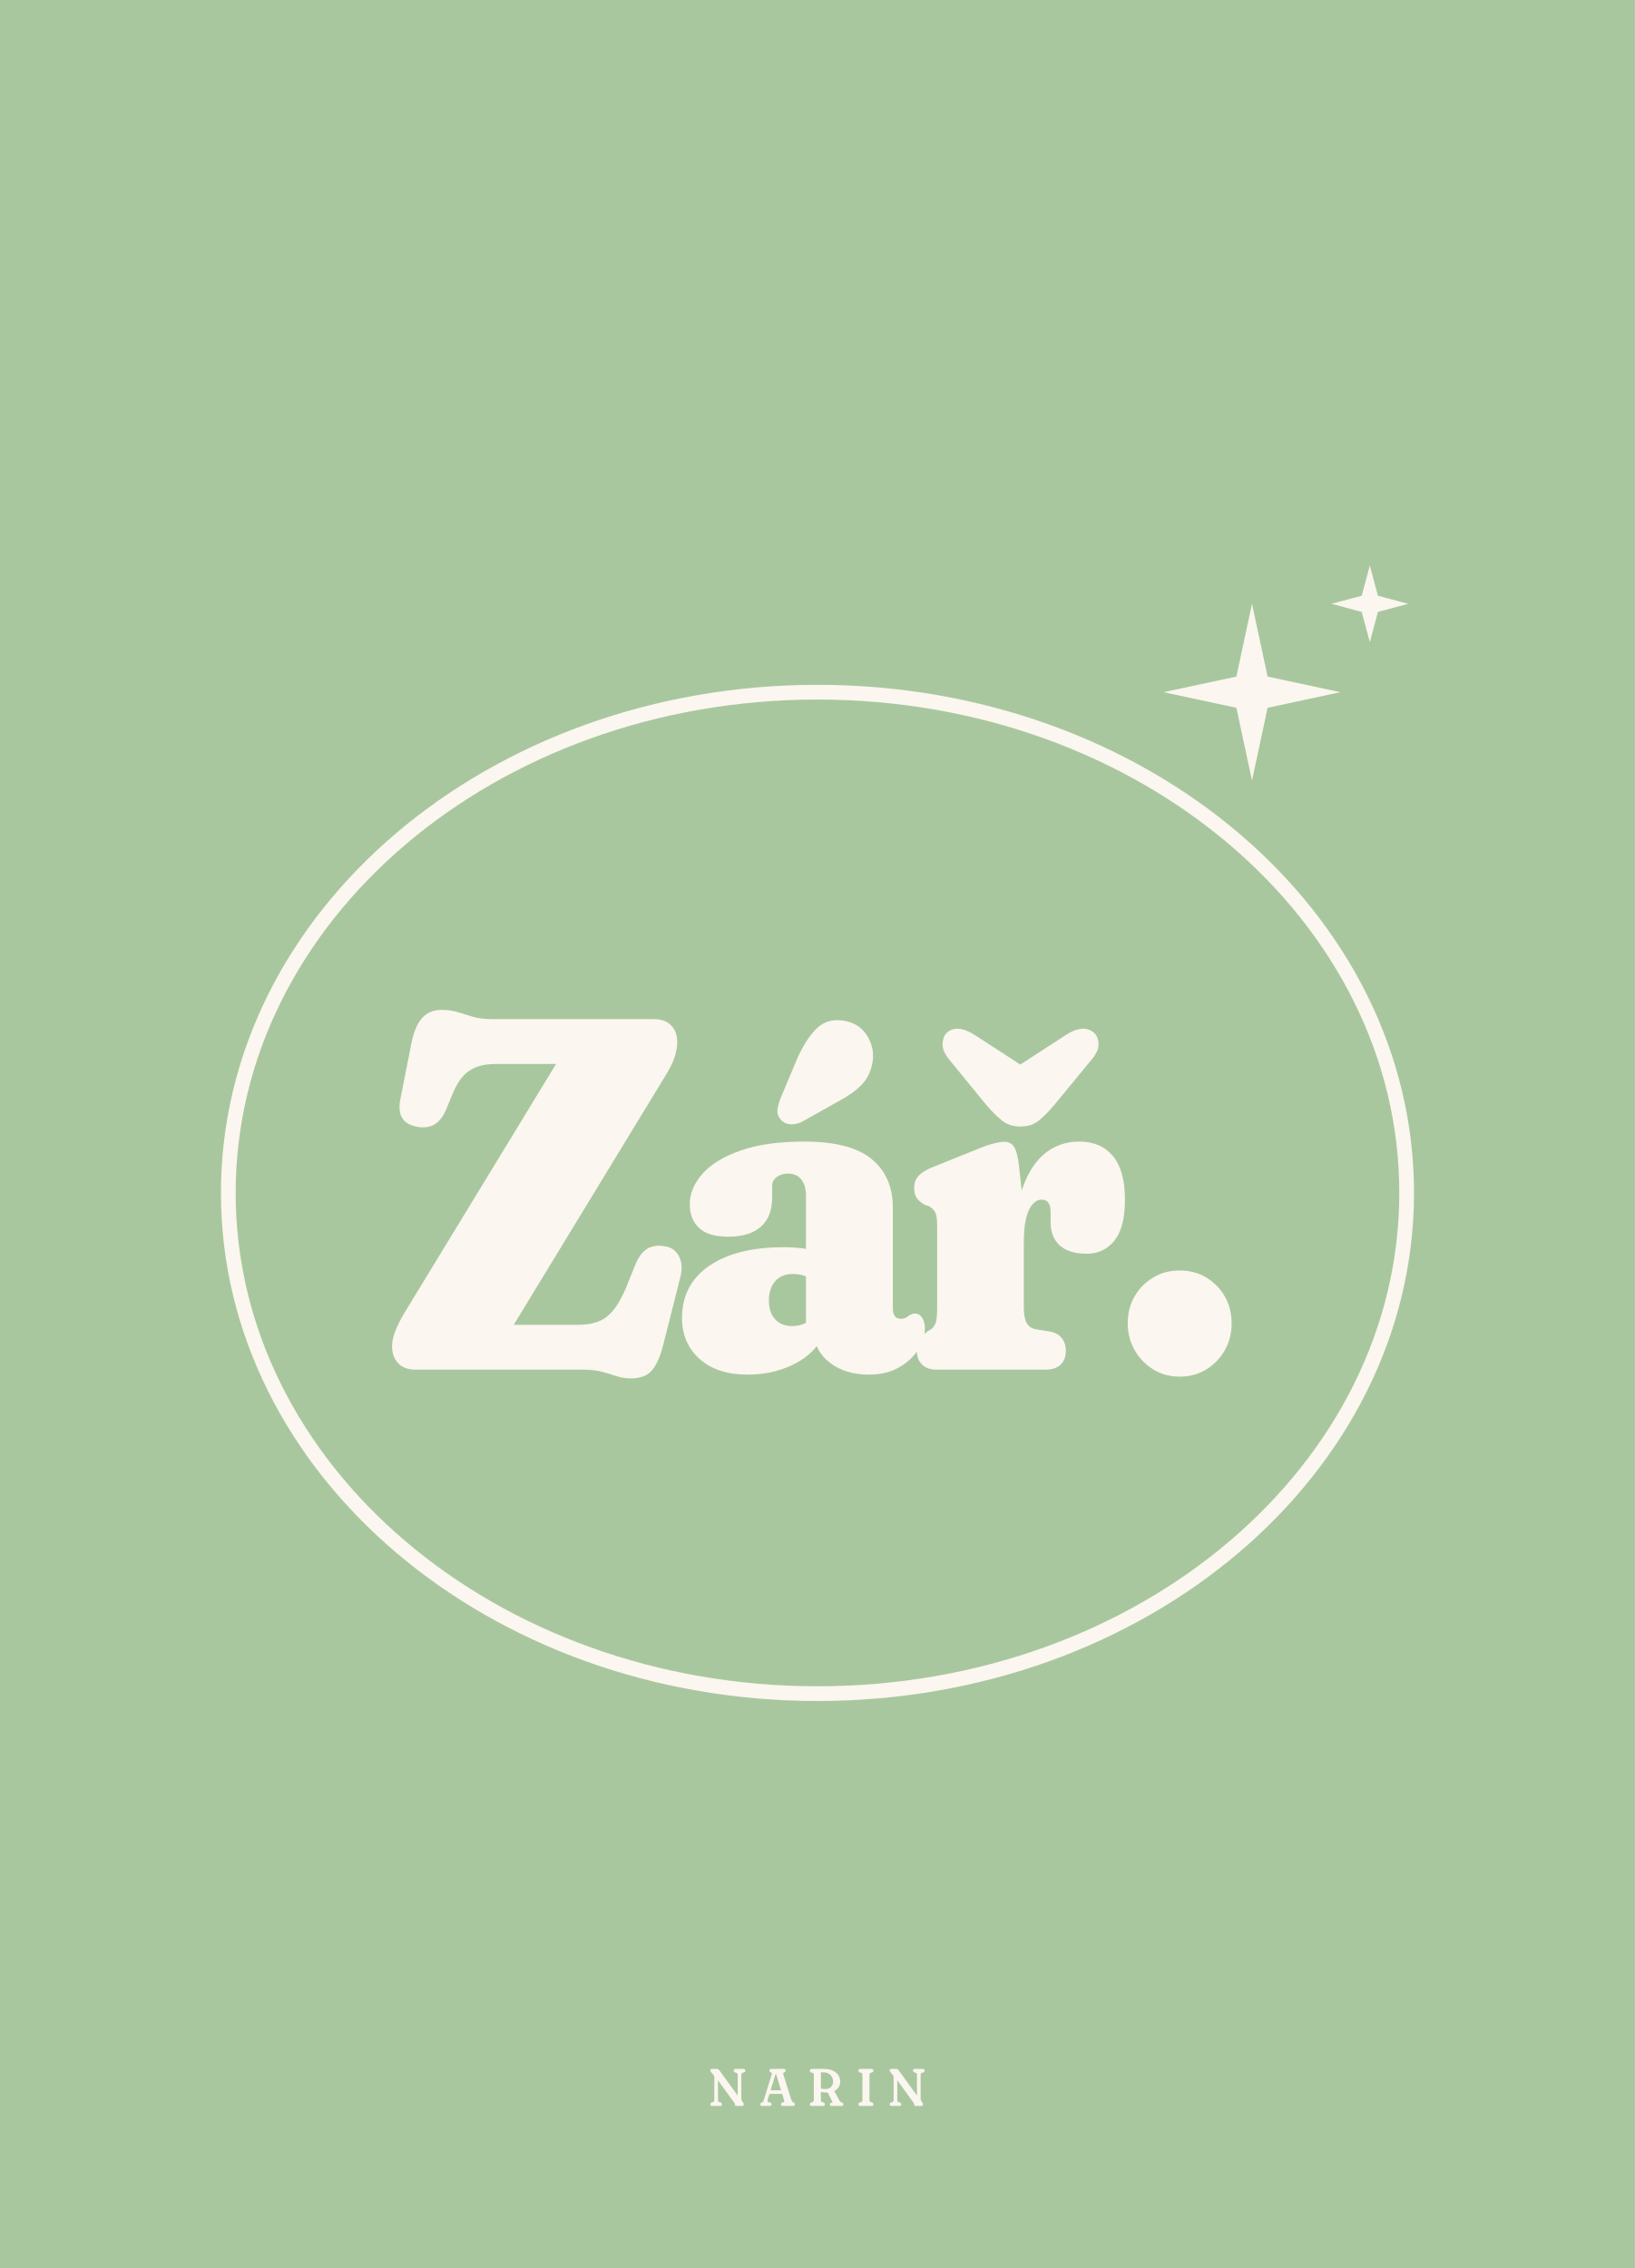
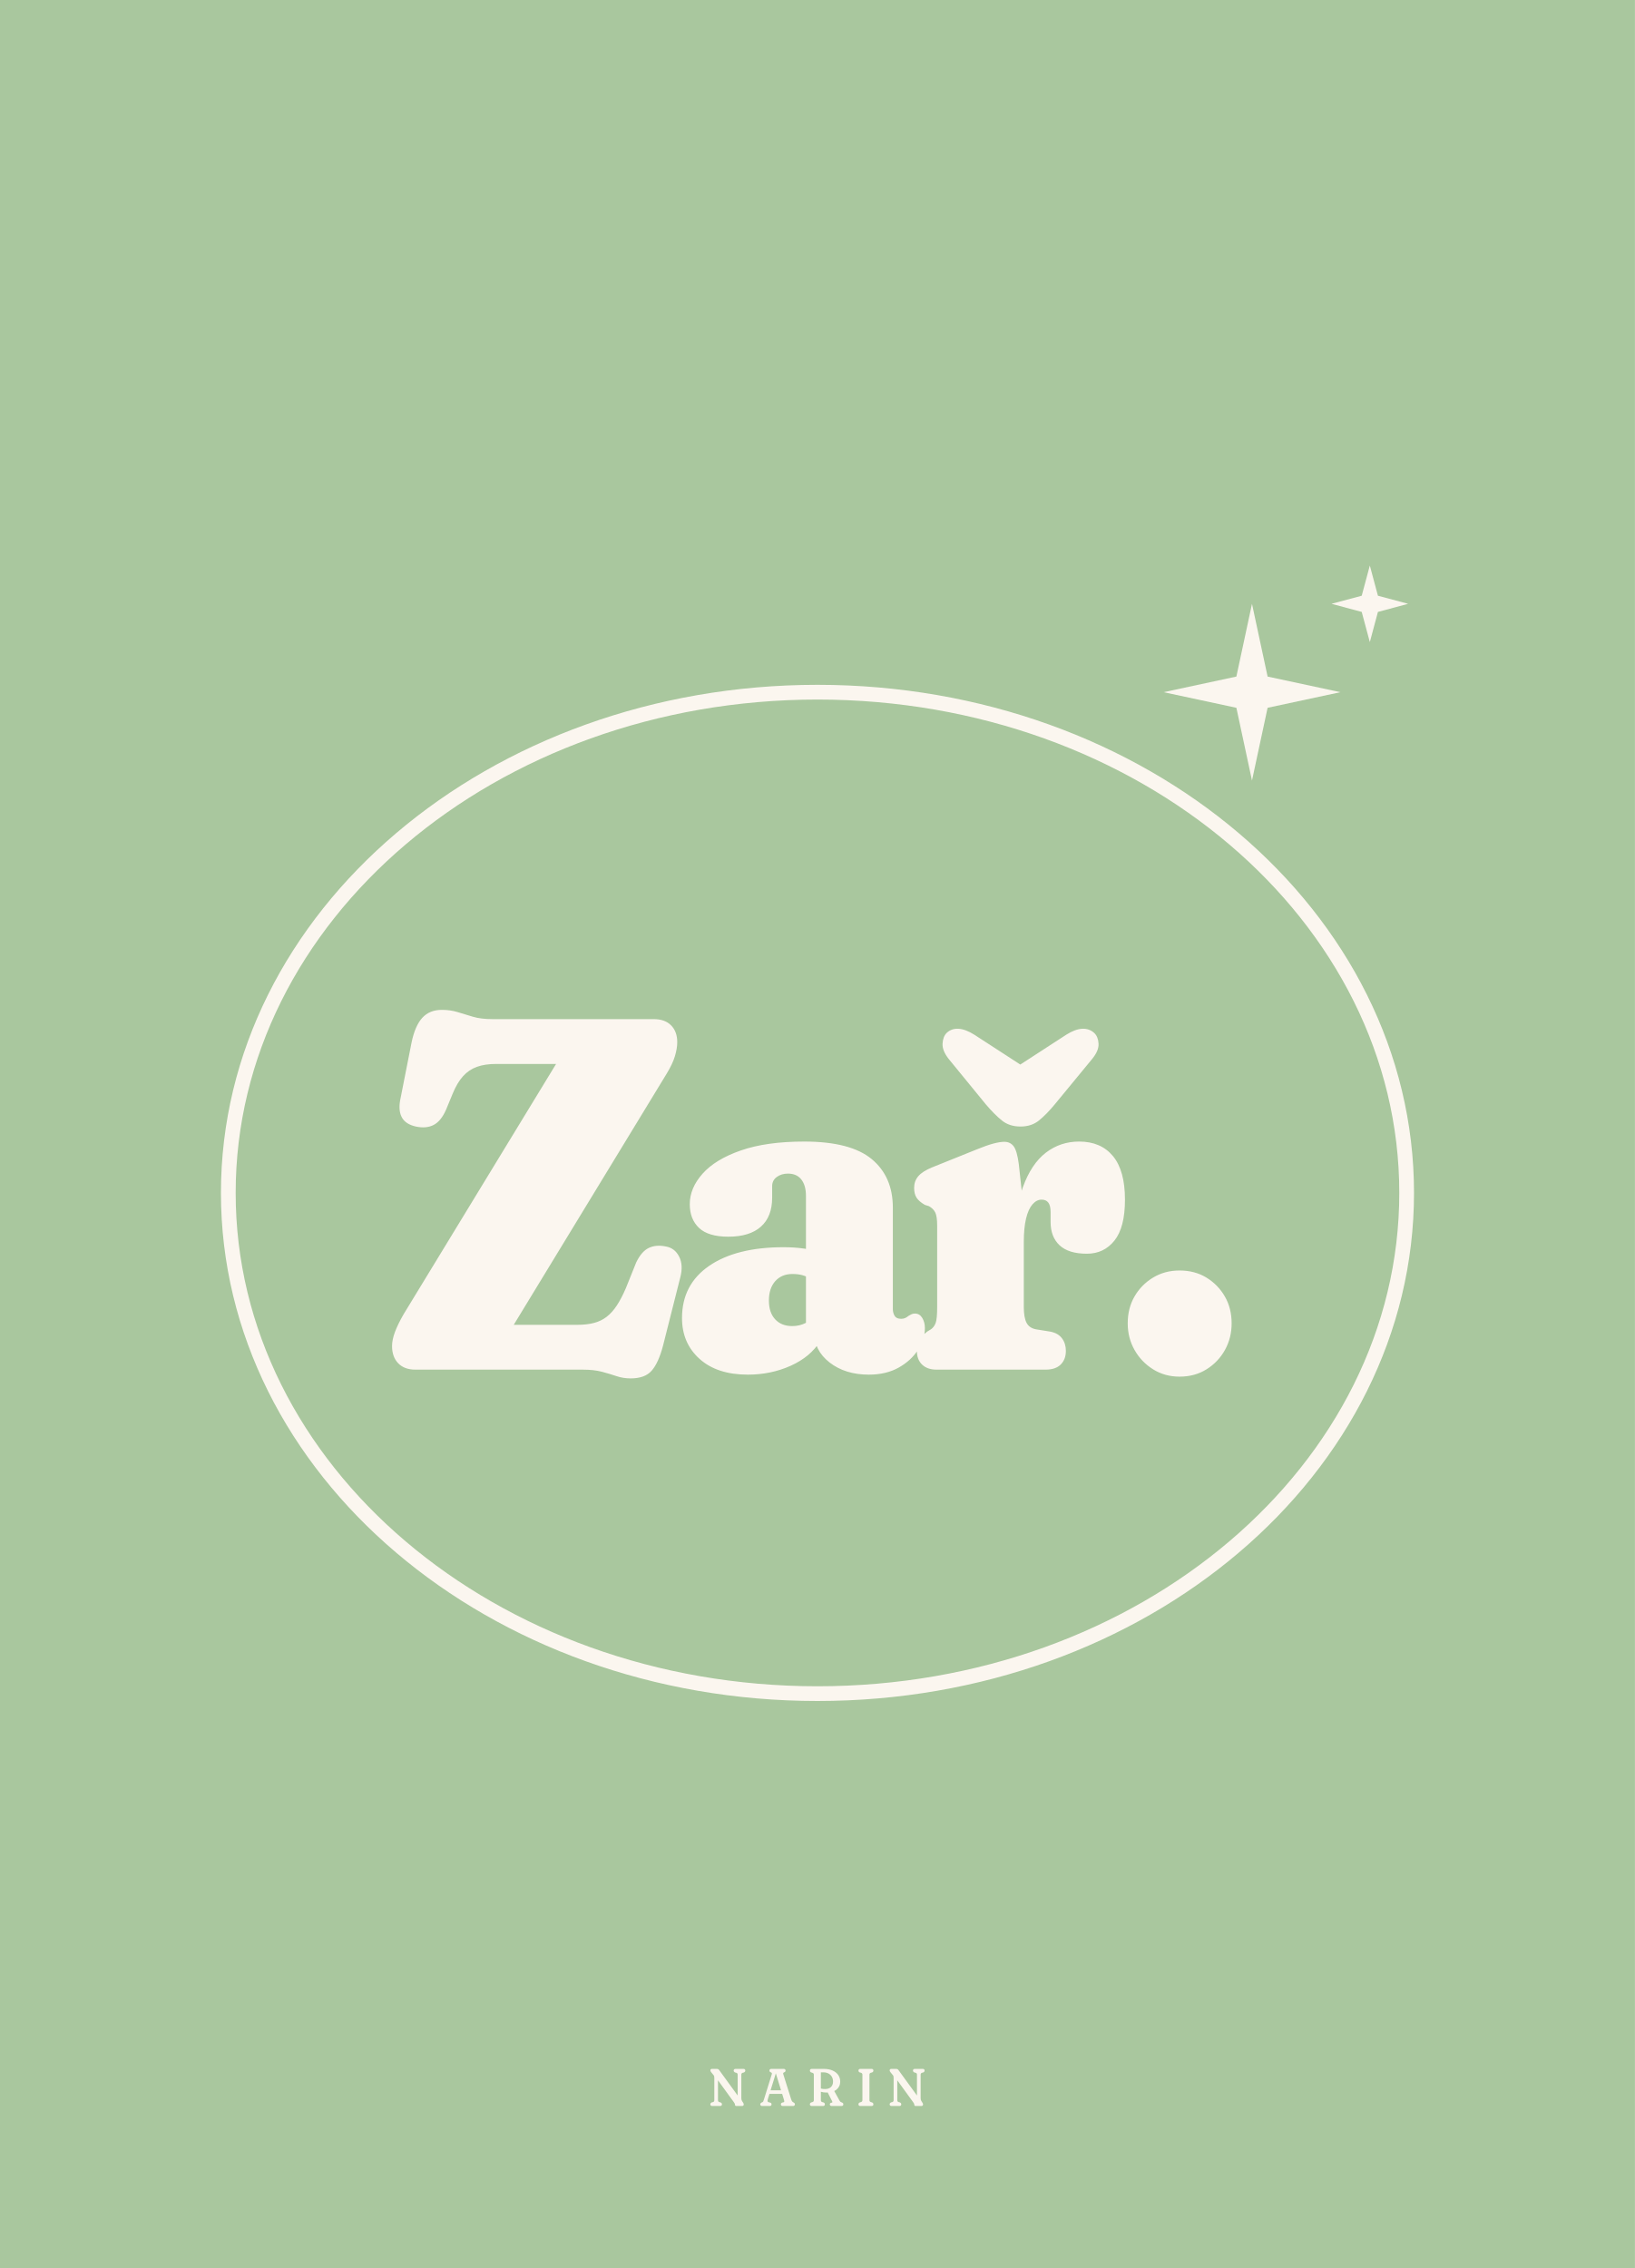
<svg xmlns="http://www.w3.org/2000/svg" width="111mm" height="154mm" viewBox="0 0 111 154">
  <rect width="111" height="154" fill="#A9C79E" />
  <ellipse cx="55.5" cy="81.0" rx="40" ry="34" fill="none" stroke="#FBF6EF" stroke-width="1" />
-   <path fill="#FBF6EF" d="M45.249 72.923 33.74 91.827 28.776 89.957H39.18Q39.843 89.957 40.328 89.829Q40.812 89.702 41.186 89.413Q41.56 89.124 41.874 88.648Q42.189 88.172 42.495 87.458L43.192 85.724Q43.549 84.976 44.042 84.738Q44.535 84.5 45.198 84.636Q45.81 84.738 46.108 85.325Q46.405 85.911 46.184 86.744L45.011 91.385Q44.705 92.541 44.246 93.068Q43.787 93.595 42.818 93.595Q42.308 93.595 41.858 93.442Q41.407 93.289 40.863 93.144Q40.319 93.0 39.554 93.0H28.198Q27.45 93.0 27.033 92.566Q26.617 92.133 26.617 91.402Q26.617 90.977 26.812 90.45Q27.008 89.923 27.399 89.243L39.027 70.152L40.166 72.243H33.689Q32.924 72.243 32.38 72.439Q31.836 72.634 31.436 73.076Q31.037 73.518 30.731 74.266L30.289 75.337Q29.949 76.119 29.447 76.382Q28.946 76.646 28.232 76.493Q27.552 76.34 27.297 75.898Q27.042 75.456 27.161 74.742L27.943 70.781Q28.181 69.642 28.674 69.106Q29.167 68.571 30.0 68.571Q30.578 68.571 31.071 68.724Q31.564 68.877 32.108 69.038Q32.652 69.2 33.434 69.2H44.382Q45.147 69.2 45.564 69.625Q45.98 70.05 45.98 70.764Q45.98 71.189 45.819 71.724Q45.657 72.26 45.249 72.923ZM55.262 90.399V89.94L54.718 89.889V81.202Q54.718 80.488 54.403 80.088Q54.089 79.689 53.494 79.689Q53.052 79.689 52.737 79.918Q52.423 80.148 52.423 80.539V81.321Q52.423 82.613 51.658 83.293Q50.893 83.973 49.448 83.973Q48.088 83.973 47.459 83.378Q46.83 82.783 46.83 81.763Q46.83 80.675 47.697 79.697Q48.564 78.72 50.298 78.117Q52.032 77.513 54.599 77.513Q57.744 77.513 59.18 78.703Q60.617 79.893 60.617 82.001V88.886Q60.617 89.141 60.736 89.345Q60.855 89.549 61.178 89.549Q61.348 89.549 61.467 89.49Q61.586 89.43 61.688 89.345Q61.773 89.294 61.875 89.243Q61.977 89.192 62.113 89.192Q62.436 89.192 62.614 89.489Q62.793 89.787 62.793 90.178Q62.793 90.926 62.325 91.657Q61.858 92.388 61.008 92.864Q60.158 93.34 58.985 93.34Q57.387 93.34 56.324 92.516Q55.262 91.691 55.262 90.399ZM46.303 89.498Q46.303 87.22 48.147 85.953Q49.992 84.687 53.205 84.687Q53.936 84.687 54.59 84.78Q55.245 84.874 55.653 85.044L55.092 86.863Q54.752 86.659 54.463 86.583Q54.174 86.506 53.8 86.506Q53.069 86.506 52.635 86.99Q52.202 87.475 52.202 88.308Q52.202 89.124 52.627 89.583Q53.052 90.042 53.783 90.042Q54.293 90.042 54.701 89.829Q55.109 89.617 55.313 89.328L55.687 91.062Q55.024 92.133 53.681 92.737Q52.338 93.34 50.774 93.34Q48.683 93.34 47.493 92.269Q46.303 91.198 46.303 89.498ZM54.072 72.005Q54.65 70.645 55.406 69.871Q56.163 69.098 57.353 69.319Q58.373 69.506 58.883 70.347Q59.393 71.189 59.24 72.107Q59.087 73.025 58.526 73.629Q57.965 74.232 56.809 74.844L54.514 76.136Q54.123 76.357 53.698 76.34Q53.273 76.323 53.018 76.034Q52.729 75.711 52.788 75.311Q52.848 74.912 53.035 74.47ZM68.862 84.738Q68.862 82.222 69.44 80.624Q70.018 79.026 71.004 78.269Q71.99 77.513 73.265 77.513Q74.744 77.513 75.56 78.499Q76.376 79.485 76.376 81.457Q76.376 83.344 75.662 84.237Q74.948 85.129 73.792 85.129Q72.551 85.129 71.939 84.559Q71.327 83.99 71.327 82.97V82.307Q71.327 81.865 71.174 81.661Q71.021 81.457 70.715 81.457Q70.375 81.457 70.094 81.78Q69.814 82.103 69.661 82.74Q69.508 83.378 69.508 84.33ZM69.168 79.043 69.508 82.171V88.75Q69.508 89.464 69.695 89.821Q69.882 90.178 70.341 90.263L71.293 90.416Q71.837 90.518 72.101 90.875Q72.364 91.232 72.364 91.725Q72.364 92.303 72.016 92.651Q71.667 93.0 70.987 93.0H63.575Q62.963 93.0 62.606 92.66Q62.249 92.32 62.249 91.725Q62.249 91.266 62.427 90.977Q62.606 90.688 62.946 90.416L63.201 90.263Q63.422 90.11 63.524 89.829Q63.626 89.549 63.626 88.75V83.225Q63.626 82.596 63.498 82.333Q63.371 82.069 63.065 81.899L62.793 81.814Q62.385 81.576 62.224 81.321Q62.062 81.066 62.062 80.658Q62.062 80.199 62.343 79.868Q62.623 79.536 63.286 79.264L66.329 78.04Q66.992 77.768 67.442 77.649Q67.893 77.53 68.182 77.53Q68.59 77.53 68.82 77.836Q69.049 78.142 69.168 79.043ZM70.596 73.144 66.142 70.254Q65.547 69.88 65.071 69.855Q64.595 69.829 64.272 70.135Q64.017 70.39 63.992 70.866Q63.966 71.342 64.408 71.903L66.924 74.98Q67.502 75.66 68.012 76.076Q68.522 76.493 69.287 76.493Q70.035 76.493 70.545 76.076Q71.055 75.66 71.616 74.98L74.149 71.903Q74.608 71.342 74.583 70.866Q74.557 70.39 74.285 70.135Q73.945 69.829 73.469 69.855Q72.993 69.88 72.398 70.254L67.944 73.144ZM80.082 93.476Q79.079 93.476 78.28 92.975Q77.481 92.473 77.022 91.657Q76.563 90.841 76.563 89.855Q76.563 88.835 77.022 88.036Q77.481 87.237 78.28 86.752Q79.079 86.268 80.082 86.268Q81.119 86.268 81.91 86.752Q82.7 87.237 83.159 88.036Q83.618 88.835 83.618 89.855Q83.618 90.841 83.168 91.657Q82.717 92.473 81.918 92.975Q81.119 93.476 80.082 93.476Z" />
+   <path fill="#FBF6EF" d="M45.249 72.923 33.74 91.827 28.776 89.957H39.18Q39.843 89.957 40.328 89.829Q40.812 89.702 41.186 89.413Q41.56 89.124 41.874 88.648Q42.189 88.172 42.495 87.458L43.192 85.724Q43.549 84.976 44.042 84.738Q44.535 84.5 45.198 84.636Q45.81 84.738 46.108 85.325Q46.405 85.911 46.184 86.744L45.011 91.385Q44.705 92.541 44.246 93.068Q43.787 93.595 42.818 93.595Q42.308 93.595 41.858 93.442Q41.407 93.289 40.863 93.144Q40.319 93.0 39.554 93.0H28.198Q27.45 93.0 27.033 92.566Q26.617 92.133 26.617 91.402Q26.617 90.977 26.812 90.45Q27.008 89.923 27.399 89.243L39.027 70.152L40.166 72.243H33.689Q32.924 72.243 32.38 72.439Q31.836 72.634 31.436 73.076Q31.037 73.518 30.731 74.266L30.289 75.337Q29.949 76.119 29.447 76.382Q28.946 76.646 28.232 76.493Q27.552 76.34 27.297 75.898Q27.042 75.456 27.161 74.742L27.943 70.781Q28.181 69.642 28.674 69.106Q29.167 68.571 30.0 68.571Q30.578 68.571 31.071 68.724Q31.564 68.877 32.108 69.038Q32.652 69.2 33.434 69.2H44.382Q45.147 69.2 45.564 69.625Q45.98 70.05 45.98 70.764Q45.98 71.189 45.819 71.724Q45.657 72.26 45.249 72.923ZM55.262 90.399V89.94L54.718 89.889V81.202Q54.718 80.488 54.403 80.088Q54.089 79.689 53.494 79.689Q53.052 79.689 52.737 79.918Q52.423 80.148 52.423 80.539V81.321Q52.423 82.613 51.658 83.293Q50.893 83.973 49.448 83.973Q48.088 83.973 47.459 83.378Q46.83 82.783 46.83 81.763Q46.83 80.675 47.697 79.697Q48.564 78.72 50.298 78.117Q52.032 77.513 54.599 77.513Q57.744 77.513 59.18 78.703Q60.617 79.893 60.617 82.001V88.886Q60.617 89.141 60.736 89.345Q60.855 89.549 61.178 89.549Q61.348 89.549 61.467 89.49Q61.586 89.43 61.688 89.345Q61.773 89.294 61.875 89.243Q61.977 89.192 62.113 89.192Q62.436 89.192 62.614 89.489Q62.793 89.787 62.793 90.178Q62.793 90.926 62.325 91.657Q61.858 92.388 61.008 92.864Q60.158 93.34 58.985 93.34Q57.387 93.34 56.324 92.516Q55.262 91.691 55.262 90.399ZM46.303 89.498Q46.303 87.22 48.147 85.953Q49.992 84.687 53.205 84.687Q53.936 84.687 54.59 84.78Q55.245 84.874 55.653 85.044L55.092 86.863Q54.752 86.659 54.463 86.583Q54.174 86.506 53.8 86.506Q53.069 86.506 52.635 86.99Q52.202 87.475 52.202 88.308Q52.202 89.124 52.627 89.583Q53.052 90.042 53.783 90.042Q54.293 90.042 54.701 89.829Q55.109 89.617 55.313 89.328L55.687 91.062Q55.024 92.133 53.681 92.737Q52.338 93.34 50.774 93.34Q48.683 93.34 47.493 92.269Q46.303 91.198 46.303 89.498ZM68.862 84.738Q68.862 82.222 69.44 80.624Q70.018 79.026 71.004 78.269Q71.99 77.513 73.265 77.513Q74.744 77.513 75.56 78.499Q76.376 79.485 76.376 81.457Q76.376 83.344 75.662 84.237Q74.948 85.129 73.792 85.129Q72.551 85.129 71.939 84.559Q71.327 83.99 71.327 82.97V82.307Q71.327 81.865 71.174 81.661Q71.021 81.457 70.715 81.457Q70.375 81.457 70.094 81.78Q69.814 82.103 69.661 82.74Q69.508 83.378 69.508 84.33ZM69.168 79.043 69.508 82.171V88.75Q69.508 89.464 69.695 89.821Q69.882 90.178 70.341 90.263L71.293 90.416Q71.837 90.518 72.101 90.875Q72.364 91.232 72.364 91.725Q72.364 92.303 72.016 92.651Q71.667 93.0 70.987 93.0H63.575Q62.963 93.0 62.606 92.66Q62.249 92.32 62.249 91.725Q62.249 91.266 62.427 90.977Q62.606 90.688 62.946 90.416L63.201 90.263Q63.422 90.11 63.524 89.829Q63.626 89.549 63.626 88.75V83.225Q63.626 82.596 63.498 82.333Q63.371 82.069 63.065 81.899L62.793 81.814Q62.385 81.576 62.224 81.321Q62.062 81.066 62.062 80.658Q62.062 80.199 62.343 79.868Q62.623 79.536 63.286 79.264L66.329 78.04Q66.992 77.768 67.442 77.649Q67.893 77.53 68.182 77.53Q68.59 77.53 68.82 77.836Q69.049 78.142 69.168 79.043ZM70.596 73.144 66.142 70.254Q65.547 69.88 65.071 69.855Q64.595 69.829 64.272 70.135Q64.017 70.39 63.992 70.866Q63.966 71.342 64.408 71.903L66.924 74.98Q67.502 75.66 68.012 76.076Q68.522 76.493 69.287 76.493Q70.035 76.493 70.545 76.076Q71.055 75.66 71.616 74.98L74.149 71.903Q74.608 71.342 74.583 70.866Q74.557 70.39 74.285 70.135Q73.945 69.829 73.469 69.855Q72.993 69.88 72.398 70.254L67.944 73.144ZM80.082 93.476Q79.079 93.476 78.28 92.975Q77.481 92.473 77.022 91.657Q76.563 90.841 76.563 89.855Q76.563 88.835 77.022 88.036Q77.481 87.237 78.28 86.752Q79.079 86.268 80.082 86.268Q81.119 86.268 81.91 86.752Q82.7 87.237 83.159 88.036Q83.618 88.835 83.618 89.855Q83.618 90.841 83.168 91.657Q82.717 92.473 81.918 92.975Q81.119 93.476 80.082 93.476Z" />
  <path fill="#FBF6EF" d="M85.00 41.00 L86.06 45.94 L91.00 47.00 L86.06 48.06 L85.00 53.00 L83.94 48.06 L79.00 47.00 L83.94 45.94Z" />
  <path fill="#FBF6EF" d="M93.00 38.40 L93.55 40.45 L95.60 41.00 L93.55 41.55 L93.00 43.60 L92.45 41.55 L90.40 41.00 L92.45 40.45Z" />
  <path fill="#FBF6EF" d="M49.015 142.885Q49.015 142.939 48.982 142.969Q48.95 143.0 48.885 143.0H48.358Q48.293 143.0 48.26 142.969Q48.228 142.939 48.228 142.885Q48.228 142.798 48.325 142.755L48.41 142.735Q48.453 142.717 48.475 142.687Q48.496 142.656 48.496 142.595V141.108Q48.496 141.025 48.486 140.981Q48.476 140.937 48.444 140.903L48.293 140.718Q48.26 140.68 48.244 140.649Q48.228 140.619 48.228 140.581Q48.228 140.534 48.259 140.507Q48.289 140.48 48.338 140.48H48.653Q48.719 140.48 48.758 140.499Q48.797 140.518 48.833 140.57L50.147 142.377L50.082 142.604V140.885Q50.082 140.824 50.062 140.794Q50.042 140.764 49.994 140.745L49.909 140.725Q49.81 140.678 49.81 140.595Q49.81 140.541 49.843 140.511Q49.875 140.48 49.942 140.48H50.467Q50.536 140.48 50.567 140.511Q50.599 140.541 50.599 140.595Q50.599 140.682 50.5 140.725L50.417 140.745Q50.37 140.764 50.35 140.793Q50.33 140.822 50.33 140.885V142.455Q50.33 142.518 50.34 142.567Q50.35 142.617 50.375 142.658L50.444 142.762Q50.474 142.811 50.484 142.838Q50.494 142.865 50.494 142.892Q50.494 142.939 50.465 142.969Q50.435 143.0 50.383 143.0H49.996Q49.9 143.0 49.9 142.914Q49.9 142.878 49.887 142.846Q49.873 142.815 49.816 142.732L48.622 141.087L48.745 140.944V142.595Q48.745 142.658 48.765 142.687Q48.786 142.716 48.833 142.735L48.916 142.755Q49.015 142.798 49.015 142.885ZM52.15 141.936H53.187L53.196 142.176H52.143ZM52.381 142.885Q52.381 142.939 52.35 142.969Q52.319 143.0 52.251 143.0H51.747Q51.682 143.0 51.65 142.969Q51.617 142.939 51.617 142.885Q51.617 142.845 51.638 142.819Q51.659 142.793 51.698 142.768L51.756 142.744Q51.799 142.723 51.817 142.689Q51.835 142.654 51.864 142.559L52.39 140.871Q52.413 140.797 52.402 140.768Q52.391 140.739 52.341 140.718Q52.289 140.698 52.264 140.67Q52.238 140.642 52.238 140.595Q52.238 140.539 52.272 140.51Q52.305 140.48 52.368 140.48H53.201Q53.266 140.48 53.299 140.511Q53.333 140.541 53.333 140.595Q53.333 140.64 53.308 140.669Q53.282 140.698 53.23 140.718Q53.185 140.737 53.174 140.765Q53.164 140.793 53.185 140.863L53.705 142.519Q53.741 142.635 53.776 142.682Q53.812 142.73 53.871 142.759Q53.923 142.784 53.945 142.812Q53.966 142.84 53.966 142.885Q53.966 142.935 53.933 142.968Q53.9 143.0 53.835 143.0H53.146Q53.079 143.0 53.047 142.969Q53.016 142.939 53.016 142.885Q53.016 142.84 53.039 142.813Q53.063 142.786 53.106 142.768L53.207 142.744Q53.239 142.735 53.245 142.699Q53.25 142.663 53.223 142.57L52.645 140.694L52.701 140.692L52.134 142.518Q52.111 142.591 52.109 142.636Q52.107 142.681 52.127 142.707Q52.147 142.732 52.184 142.744L52.292 142.77Q52.341 142.788 52.361 142.815Q52.381 142.843 52.381 142.885ZM57.044 141.342Q57.044 141.513 56.976 141.655Q56.908 141.796 56.785 141.892Q56.663 141.988 56.499 142.023Q56.423 142.037 56.368 142.051Q56.312 142.066 56.25 142.076Q56.188 142.086 56.089 142.086Q55.999 142.086 55.906 142.072Q55.813 142.059 55.731 142.032Q55.649 142.005 55.588 141.969L55.595 141.754Q55.66 141.794 55.733 141.815Q55.806 141.835 55.878 141.842Q55.95 141.848 56.011 141.848Q56.27 141.848 56.413 141.714Q56.557 141.58 56.557 141.339Q56.557 141.159 56.477 141.017Q56.396 140.876 56.248 140.795Q56.099 140.714 55.892 140.714H55.73V142.602Q55.73 142.654 55.75 142.685Q55.77 142.716 55.817 142.734L55.909 142.759Q55.955 142.777 55.978 142.807Q56 142.838 56 142.885Q56 143.0 55.871 143.0H55.115Q55.052 143.0 55.019 142.97Q54.985 142.941 54.985 142.885Q54.985 142.797 55.073 142.759L55.158 142.735Q55.21 142.716 55.232 142.685Q55.253 142.654 55.253 142.602V140.878Q55.253 140.824 55.232 140.794Q55.21 140.764 55.158 140.745L55.073 140.721Q54.985 140.683 54.985 140.595Q54.985 140.539 55.019 140.51Q55.052 140.48 55.115 140.48H55.918Q56.279 140.48 56.53 140.593Q56.782 140.707 56.913 140.902Q57.044 141.097 57.044 141.342ZM56.134 141.963 56.594 141.902 57.001 142.64Q57.028 142.69 57.057 142.714Q57.086 142.737 57.143 142.757Q57.206 142.777 57.231 142.806Q57.255 142.834 57.255 142.885Q57.255 142.939 57.224 142.969Q57.192 143.0 57.125 143.0H56.467Q56.339 143.0 56.339 142.885Q56.339 142.849 56.356 142.825Q56.373 142.802 56.404 142.788L56.481 142.77Q56.508 142.761 56.512 142.738Q56.515 142.716 56.492 142.671ZM59.028 142.6Q59.028 142.654 59.05 142.684Q59.071 142.714 59.122 142.734L59.208 142.759Q59.296 142.797 59.296 142.885Q59.296 142.941 59.264 142.97Q59.231 143.0 59.167 143.0H58.412Q58.349 143.0 58.316 142.97Q58.283 142.941 58.283 142.885Q58.283 142.797 58.371 142.759L58.456 142.734Q58.508 142.714 58.529 142.684Q58.551 142.654 58.551 142.6V140.876Q58.551 140.826 58.53 140.796Q58.51 140.766 58.465 140.746L58.371 140.721Q58.283 140.683 58.283 140.595Q58.283 140.539 58.316 140.51Q58.349 140.48 58.412 140.48H59.167Q59.231 140.48 59.264 140.51Q59.296 140.539 59.296 140.595Q59.296 140.683 59.208 140.721L59.114 140.746Q59.068 140.766 59.048 140.796Q59.028 140.826 59.028 140.876ZM61.188 142.885Q61.188 142.939 61.156 142.969Q61.123 143.0 61.058 143.0H60.531Q60.466 143.0 60.434 142.969Q60.401 142.939 60.401 142.885Q60.401 142.798 60.499 142.755L60.583 142.735Q60.626 142.717 60.648 142.687Q60.67 142.656 60.67 142.595V141.108Q60.67 141.025 60.66 140.981Q60.65 140.937 60.617 140.903L60.466 140.718Q60.434 140.68 60.418 140.649Q60.401 140.619 60.401 140.581Q60.401 140.534 60.432 140.507Q60.463 140.48 60.511 140.48H60.826Q60.893 140.48 60.931 140.499Q60.97 140.518 61.006 140.57L62.32 142.377L62.255 142.604V140.885Q62.255 140.824 62.236 140.794Q62.216 140.764 62.167 140.745L62.083 140.725Q61.984 140.678 61.984 140.595Q61.984 140.541 62.016 140.511Q62.048 140.48 62.115 140.48H62.641Q62.709 140.48 62.74 140.511Q62.772 140.541 62.772 140.595Q62.772 140.682 62.673 140.725L62.59 140.745Q62.543 140.764 62.524 140.793Q62.504 140.822 62.504 140.885V142.455Q62.504 142.518 62.514 142.567Q62.524 142.617 62.549 142.658L62.617 142.762Q62.648 142.811 62.658 142.838Q62.668 142.865 62.668 142.892Q62.668 142.939 62.638 142.969Q62.608 143.0 62.556 143.0H62.169Q62.074 143.0 62.074 142.914Q62.074 142.878 62.06 142.846Q62.047 142.815 61.989 142.732L60.796 141.087L60.918 140.944V142.595Q60.918 142.658 60.939 142.687Q60.959 142.716 61.006 142.735L61.089 142.755Q61.188 142.798 61.188 142.885Z" />
</svg>
